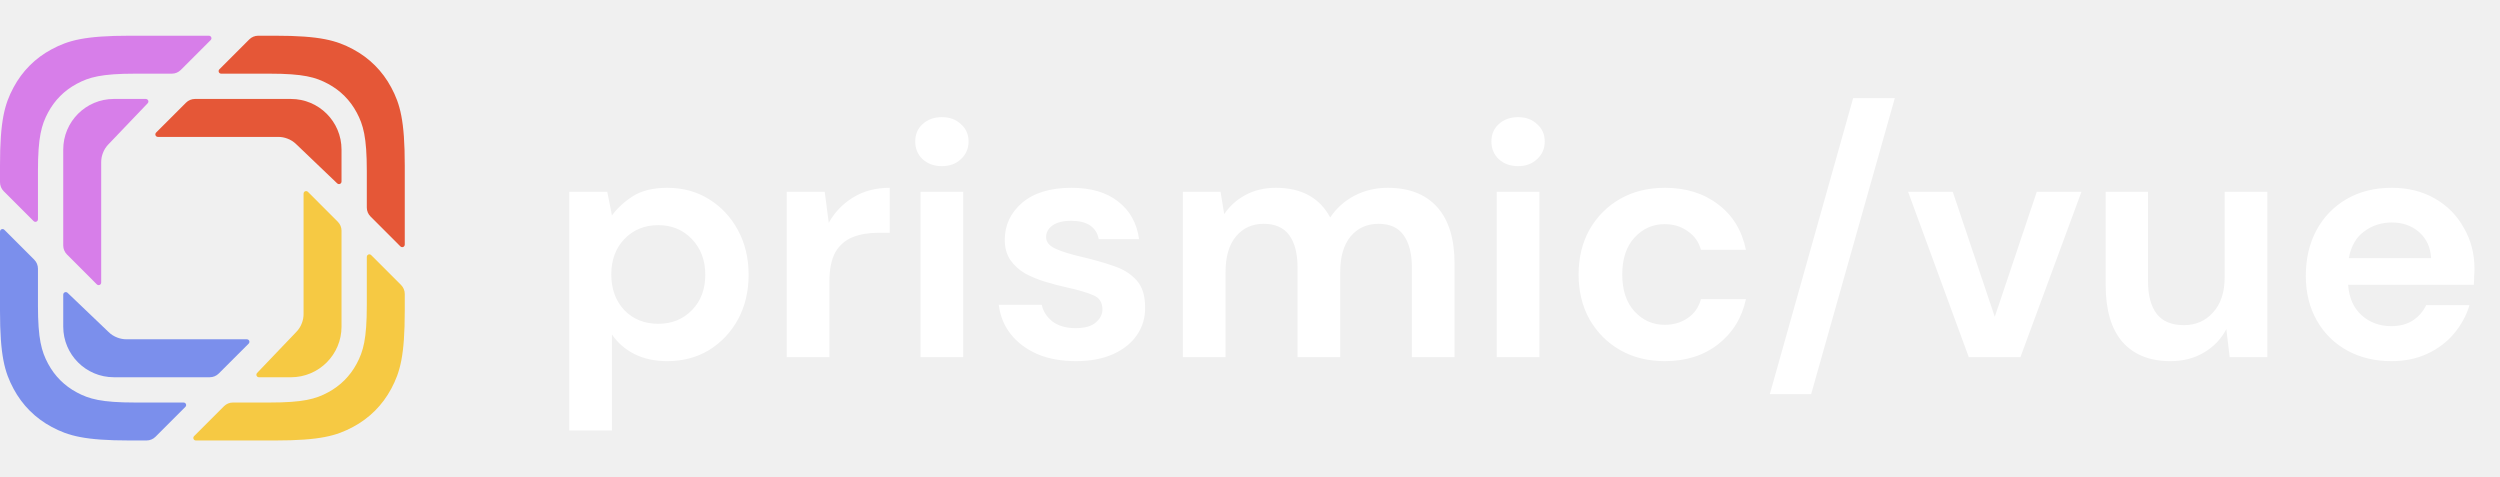
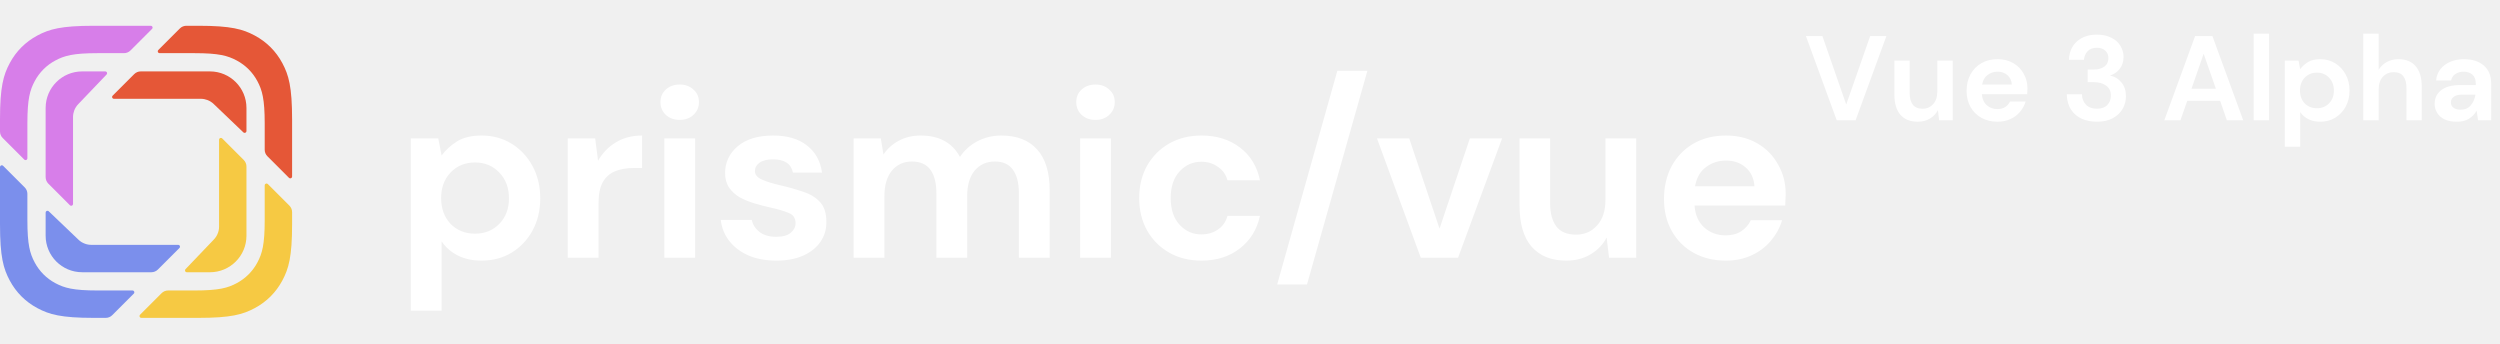
- <svg xmlns="http://www.w3.org/2000/svg" width="210" height="40" viewBox="0 0 210 40" fill="none">
+ <svg xmlns="http://www.w3.org/2000/svg" width="291" height="40" viewBox="0 0 291 40" fill="none">
  <path d="M47.82 36.16V16.112H51.012L51.404 18.1C51.852 17.484 52.44 16.943 53.168 16.476C53.915 16.009 54.876 15.776 56.052 15.776C57.359 15.776 58.525 16.093 59.552 16.728C60.579 17.363 61.391 18.231 61.988 19.332C62.585 20.433 62.884 21.684 62.884 23.084C62.884 24.484 62.585 25.735 61.988 26.836C61.391 27.919 60.579 28.777 59.552 29.412C58.525 30.028 57.359 30.336 56.052 30.336C55.007 30.336 54.092 30.14 53.308 29.748C52.524 29.356 51.889 28.805 51.404 28.096V36.16H47.82ZM55.296 27.2C56.435 27.2 57.377 26.817 58.124 26.052C58.871 25.287 59.244 24.297 59.244 23.084C59.244 21.871 58.871 20.872 58.124 20.088C57.377 19.304 56.435 18.912 55.296 18.912C54.139 18.912 53.187 19.304 52.44 20.088C51.712 20.853 51.348 21.843 51.348 23.056C51.348 24.269 51.712 25.268 52.44 26.052C53.187 26.817 54.139 27.2 55.296 27.2ZM66.086 30V16.112H69.278L69.614 18.716C70.118 17.82 70.799 17.111 71.658 16.588C72.535 16.047 73.562 15.776 74.738 15.776V19.556H73.73C72.946 19.556 72.246 19.677 71.63 19.92C71.014 20.163 70.528 20.583 70.174 21.18C69.838 21.777 69.67 22.608 69.67 23.672V30H66.086ZM79.119 13.956C78.466 13.956 77.924 13.76 77.495 13.368C77.085 12.976 76.879 12.481 76.879 11.884C76.879 11.287 77.085 10.801 77.495 10.428C77.924 10.036 78.466 9.84 79.119 9.84C79.772 9.84 80.305 10.036 80.715 10.428C81.144 10.801 81.359 11.287 81.359 11.884C81.359 12.481 81.144 12.976 80.715 13.368C80.305 13.76 79.772 13.956 79.119 13.956ZM77.327 30V16.112H80.911V30H77.327ZM90.392 30.336C89.16 30.336 88.077 30.14 87.144 29.748C86.211 29.337 85.464 28.777 84.904 28.068C84.344 27.359 84.008 26.537 83.896 25.604H87.508C87.62 26.145 87.919 26.612 88.404 27.004C88.908 27.377 89.552 27.564 90.336 27.564C91.12 27.564 91.689 27.405 92.044 27.088C92.417 26.771 92.604 26.407 92.604 25.996C92.604 25.399 92.343 24.997 91.82 24.792C91.297 24.568 90.569 24.353 89.636 24.148C89.039 24.017 88.432 23.859 87.816 23.672C87.2 23.485 86.631 23.252 86.108 22.972C85.604 22.673 85.193 22.3 84.876 21.852C84.559 21.385 84.4 20.816 84.4 20.144C84.4 18.912 84.885 17.876 85.856 17.036C86.845 16.196 88.227 15.776 90 15.776C91.643 15.776 92.949 16.159 93.92 16.924C94.909 17.689 95.497 18.744 95.684 20.088H92.296C92.091 19.061 91.316 18.548 89.972 18.548C89.3 18.548 88.777 18.679 88.404 18.94C88.049 19.201 87.872 19.528 87.872 19.92C87.872 20.331 88.143 20.657 88.684 20.9C89.225 21.143 89.944 21.367 90.84 21.572C91.811 21.796 92.697 22.048 93.5 22.328C94.321 22.589 94.975 22.991 95.46 23.532C95.945 24.055 96.188 24.811 96.188 25.8C96.207 26.659 95.983 27.433 95.516 28.124C95.049 28.815 94.377 29.356 93.5 29.748C92.623 30.14 91.587 30.336 90.392 30.336ZM99.363 30V16.112H102.527L102.835 17.988C103.283 17.316 103.871 16.784 104.599 16.392C105.346 15.981 106.204 15.776 107.175 15.776C109.322 15.776 110.843 16.607 111.739 18.268C112.243 17.503 112.915 16.896 113.755 16.448C114.614 16 115.547 15.776 116.555 15.776C118.366 15.776 119.756 16.317 120.727 17.4C121.698 18.483 122.183 20.069 122.183 22.16V30H118.599V22.496C118.599 21.301 118.366 20.387 117.899 19.752C117.451 19.117 116.751 18.8 115.799 18.8C114.828 18.8 114.044 19.155 113.447 19.864C112.868 20.573 112.579 21.563 112.579 22.832V30H108.995V22.496C108.995 21.301 108.762 20.387 108.295 19.752C107.828 19.117 107.11 18.8 106.139 18.8C105.187 18.8 104.412 19.155 103.815 19.864C103.236 20.573 102.947 21.563 102.947 22.832V30H99.363ZM127.518 13.956C126.864 13.956 126.323 13.76 125.894 13.368C125.483 12.976 125.278 12.481 125.278 11.884C125.278 11.287 125.483 10.801 125.894 10.428C126.323 10.036 126.864 9.84 127.518 9.84C128.171 9.84 128.703 10.036 129.114 10.428C129.543 10.801 129.758 11.287 129.758 11.884C129.758 12.481 129.543 12.976 129.114 13.368C128.703 13.76 128.171 13.956 127.518 13.956ZM125.726 30V16.112H129.31V30H125.726ZM139.854 30.336C138.436 30.336 137.185 30.028 136.102 29.412C135.02 28.796 134.161 27.937 133.526 26.836C132.91 25.735 132.602 24.475 132.602 23.056C132.602 21.637 132.91 20.377 133.526 19.276C134.161 18.175 135.02 17.316 136.102 16.7C137.185 16.084 138.436 15.776 139.854 15.776C141.628 15.776 143.121 16.243 144.334 17.176C145.548 18.091 146.322 19.36 146.658 20.984H142.878C142.692 20.312 142.318 19.789 141.758 19.416C141.217 19.024 140.573 18.828 139.826 18.828C138.837 18.828 137.997 19.201 137.306 19.948C136.616 20.695 136.27 21.731 136.27 23.056C136.27 24.381 136.616 25.417 137.306 26.164C137.997 26.911 138.837 27.284 139.826 27.284C140.573 27.284 141.217 27.097 141.758 26.724C142.318 26.351 142.692 25.819 142.878 25.128H146.658C146.322 26.696 145.548 27.956 144.334 28.908C143.121 29.86 141.628 30.336 139.854 30.336ZM148.664 33.108L155.664 8.244H159.164L152.136 33.108H148.664ZM165.377 30L160.281 16.112H164.033L167.561 26.612L171.089 16.112H174.841L169.717 30H165.377ZM182.309 30.336C180.573 30.336 179.229 29.795 178.277 28.712C177.344 27.629 176.877 26.043 176.877 23.952V16.112H180.433V23.616C180.433 24.811 180.676 25.725 181.161 26.36C181.647 26.995 182.412 27.312 183.457 27.312C184.447 27.312 185.259 26.957 185.893 26.248C186.547 25.539 186.873 24.549 186.873 23.28V16.112H190.457V30H187.293L187.013 27.648C186.584 28.469 185.959 29.123 185.137 29.608C184.335 30.093 183.392 30.336 182.309 30.336ZM200.884 30.336C199.484 30.336 198.243 30.037 197.16 29.44C196.078 28.843 195.228 28.003 194.612 26.92C193.996 25.837 193.688 24.587 193.688 23.168C193.688 21.731 193.987 20.452 194.584 19.332C195.2 18.212 196.04 17.344 197.104 16.728C198.187 16.093 199.456 15.776 200.912 15.776C202.275 15.776 203.479 16.075 204.524 16.672C205.57 17.269 206.382 18.091 206.96 19.136C207.558 20.163 207.856 21.311 207.856 22.58C207.856 22.785 207.847 23 207.828 23.224C207.828 23.448 207.819 23.681 207.8 23.924H197.244C197.319 25.007 197.692 25.856 198.364 26.472C199.055 27.088 199.886 27.396 200.856 27.396C201.584 27.396 202.191 27.237 202.676 26.92C203.18 26.584 203.554 26.155 203.796 25.632H207.436C207.175 26.509 206.736 27.312 206.12 28.04C205.523 28.749 204.776 29.309 203.88 29.72C203.003 30.131 202.004 30.336 200.884 30.336ZM200.912 18.688C200.035 18.688 199.26 18.94 198.588 19.444C197.916 19.929 197.487 20.676 197.3 21.684H204.216C204.16 20.769 203.824 20.041 203.208 19.5C202.592 18.959 201.827 18.688 200.912 18.688Z" fill="white" />
  <path fill-rule="evenodd" clip-rule="evenodd" d="M33.637 20.7L31.124 18.186C30.924 17.987 30.812 17.717 30.812 17.435V14.36C30.812 11.518 30.517 10.488 29.961 9.449C29.405 8.41 28.59 7.595 27.551 7.039C26.512 6.483 25.482 6.188 22.64 6.188H18.576C18.458 6.188 18.363 6.092 18.363 5.975C18.363 5.919 18.385 5.865 18.425 5.825L20.939 3.311C21.138 3.112 21.408 3 21.69 3L23.103 3C26.892 3 28.266 3.395 29.652 4.135C31.037 4.876 32.124 5.963 32.865 7.348C33.605 8.734 34 10.108 34 13.896V20.549C34 20.667 33.905 20.762 33.788 20.762C33.731 20.762 33.677 20.74 33.637 20.7Z" fill="#E55737" />
  <path fill-rule="evenodd" clip-rule="evenodd" d="M16.3 36.637L18.814 34.124C19.013 33.924 19.283 33.812 19.565 33.812H22.64C25.482 33.812 26.512 33.517 27.551 32.961C28.59 32.405 29.405 31.59 29.961 30.551C30.517 29.512 30.812 28.482 30.812 25.64V21.576C30.812 21.458 30.908 21.363 31.025 21.363C31.081 21.363 31.135 21.385 31.175 21.425L33.689 23.939C33.888 24.138 34 24.408 34 24.69V26.104C34 29.892 33.605 31.266 32.865 32.652C32.124 34.037 31.037 35.124 29.651 35.865C28.266 36.605 26.892 37 23.103 37H16.451C16.333 37 16.238 36.905 16.238 36.788C16.238 36.731 16.26 36.677 16.3 36.637Z" fill="#F6C943" />
  <path fill-rule="evenodd" clip-rule="evenodd" d="M0.363 19.3L2.876 21.814C3.076 22.013 3.188 22.283 3.188 22.565V25.64C3.188 28.482 3.483 29.512 4.039 30.551C4.595 31.59 5.41 32.405 6.449 32.961C7.488 33.517 8.518 33.812 11.36 33.812H15.425C15.542 33.812 15.637 33.908 15.637 34.025C15.637 34.081 15.615 34.135 15.575 34.175L13.061 36.689C12.862 36.888 12.592 37 12.31 37H10.896C7.108 37 5.734 36.605 4.348 35.865C2.963 35.124 1.876 34.037 1.135 32.652C0.395 31.266 0 29.892 0 26.104V19.451C0 19.333 0.095 19.238 0.212 19.238C0.269 19.238 0.323 19.26 0.363 19.3Z" fill="#7B8FEC" />
  <path fill-rule="evenodd" clip-rule="evenodd" d="M17.7 3.363L15.186 5.876C14.987 6.076 14.717 6.188 14.435 6.188H11.36C8.518 6.188 7.488 6.483 6.449 7.039C5.41 7.595 4.595 8.41 4.039 9.449C3.483 10.488 3.188 11.518 3.188 14.36V18.424C3.188 18.542 3.092 18.637 2.975 18.637C2.919 18.637 2.865 18.615 2.825 18.575L0.311 16.061C0.112 15.862 0 15.592 0 15.31L0 13.896C0 10.108 0.395 8.734 1.135 7.348C1.876 5.963 2.963 4.876 4.348 4.135C5.734 3.395 7.108 3 10.896 3L17.549 3C17.667 3 17.762 3.095 17.762 3.212C17.762 3.269 17.74 3.323 17.7 3.363Z" fill="#D77EE9" />
  <path fill-rule="evenodd" clip-rule="evenodd" d="M28.328 15.407L24.901 12.131C24.674 11.904 24.409 11.739 24.127 11.637C23.893 11.548 23.64 11.5 23.375 11.5H13.261C13.143 11.5 13.048 11.405 13.048 11.287C13.048 11.231 13.071 11.177 13.111 11.137L15.626 8.623C15.826 8.424 16.096 8.312 16.377 8.312H24.438C26.785 8.312 28.688 10.215 28.688 12.562V15.253C28.688 15.37 28.592 15.466 28.475 15.466C28.42 15.466 28.368 15.444 28.328 15.407Z" fill="#E55737" />
  <path fill-rule="evenodd" clip-rule="evenodd" d="M21.593 31.331L24.869 27.903C25.096 27.677 25.26 27.412 25.363 27.129C25.452 26.895 25.5 26.642 25.5 26.378V16.263C25.5 16.146 25.595 16.051 25.712 16.051C25.769 16.051 25.823 16.073 25.863 16.113L28.377 18.629C28.576 18.828 28.688 19.098 28.688 19.38V27.44C28.688 29.787 26.785 31.69 24.438 31.69H21.747C21.63 31.69 21.535 31.595 21.535 31.478C21.535 31.423 21.556 31.37 21.593 31.331Z" fill="#F6C943" />
  <path fill-rule="evenodd" clip-rule="evenodd" d="M5.672 24.593L9.099 27.869C9.326 28.096 9.591 28.261 9.874 28.363C10.107 28.452 10.36 28.5 10.625 28.5H20.739C20.857 28.5 20.952 28.595 20.952 28.712C20.952 28.769 20.929 28.823 20.89 28.863L18.374 31.377C18.174 31.576 17.904 31.688 17.623 31.688H9.562C7.215 31.688 5.312 29.785 5.312 27.438V24.747C5.312 24.63 5.408 24.535 5.525 24.535C5.58 24.535 5.632 24.556 5.672 24.593Z" fill="#7B8FEC" />
  <path fill-rule="evenodd" clip-rule="evenodd" d="M12.407 8.672L9.131 12.099C8.904 12.326 8.74 12.591 8.637 12.873C8.548 13.107 8.5 13.36 8.5 13.625V23.739C8.5 23.857 8.405 23.952 8.287 23.952C8.231 23.952 8.177 23.929 8.137 23.89L5.623 21.374C5.424 21.174 5.312 20.904 5.312 20.623V12.562C5.312 10.215 7.215 8.312 9.562 8.312H12.253C12.37 8.312 12.466 8.408 12.466 8.525C12.466 8.58 12.444 8.632 12.407 8.672Z" fill="#D77EE9" />
+   <path d="M213.794 14L210.21 4.2H212.128L214.9 12.166L217.686 4.2H219.576L215.992 14H213.794ZM223.221 14.168C222.353 14.168 221.681 13.897 221.205 13.356C220.738 12.815 220.505 12.021 220.505 10.976V7.056H222.283V10.808C222.283 11.405 222.404 11.863 222.647 12.18C222.89 12.497 223.272 12.656 223.795 12.656C224.29 12.656 224.696 12.479 225.013 12.124C225.34 11.769 225.503 11.275 225.503 10.64V7.056H227.295V14H225.713L225.573 12.824C225.358 13.235 225.046 13.561 224.635 13.804C224.234 14.047 223.762 14.168 223.221 14.168ZM232.509 14.168C231.809 14.168 231.188 14.019 230.647 13.72C230.105 13.421 229.681 13.001 229.373 12.46C229.065 11.919 228.911 11.293 228.911 10.584C228.911 9.865 229.06 9.226 229.359 8.666C229.667 8.106 230.087 7.672 230.619 7.364C231.16 7.047 231.795 6.888 232.523 6.888C233.204 6.888 233.806 7.037 234.329 7.336C234.851 7.635 235.257 8.045 235.547 8.568C235.845 9.081 235.995 9.655 235.995 10.29C235.995 10.393 235.99 10.5 235.981 10.612C235.981 10.724 235.976 10.841 235.967 10.962H230.689C230.726 11.503 230.913 11.928 231.249 12.236C231.594 12.544 232.009 12.698 232.495 12.698C232.859 12.698 233.162 12.619 233.405 12.46C233.657 12.292 233.843 12.077 233.965 11.816H235.785C235.654 12.255 235.435 12.656 235.127 13.02C234.828 13.375 234.455 13.655 234.007 13.86C233.568 14.065 233.069 14.168 232.509 14.168ZM232.523 8.344C232.084 8.344 231.697 8.47 231.361 8.722C231.025 8.965 230.81 9.338 230.717 9.842H234.175C234.147 9.385 233.979 9.021 233.671 8.75C233.363 8.479 232.98 8.344 232.523 8.344ZM244.086 14.168C243.442 14.168 242.858 14.056 242.336 13.832C241.813 13.599 241.393 13.244 241.076 12.768C240.758 12.292 240.59 11.695 240.572 10.976H242.336C242.345 11.452 242.499 11.853 242.798 12.18C243.106 12.497 243.535 12.656 244.086 12.656C244.608 12.656 245.01 12.511 245.29 12.222C245.57 11.933 245.71 11.569 245.71 11.13C245.71 10.617 245.523 10.229 245.15 9.968C244.786 9.697 244.314 9.562 243.736 9.562H243.008V8.092H243.75C244.226 8.092 244.622 7.98 244.94 7.756C245.257 7.532 245.416 7.201 245.416 6.762C245.416 6.398 245.294 6.109 245.052 5.894C244.818 5.67 244.492 5.558 244.072 5.558C243.614 5.558 243.255 5.693 242.994 5.964C242.742 6.235 242.602 6.566 242.574 6.958H240.824C240.861 6.053 241.174 5.339 241.762 4.816C242.359 4.293 243.129 4.032 244.072 4.032C244.744 4.032 245.308 4.153 245.766 4.396C246.232 4.629 246.582 4.942 246.816 5.334C247.058 5.726 247.18 6.16 247.18 6.636C247.18 7.187 247.026 7.653 246.718 8.036C246.419 8.409 246.046 8.661 245.598 8.792C246.148 8.904 246.596 9.175 246.942 9.604C247.287 10.024 247.46 10.556 247.46 11.2C247.46 11.741 247.329 12.236 247.068 12.684C246.806 13.132 246.424 13.491 245.92 13.762C245.425 14.033 244.814 14.168 244.086 14.168ZM251.926 14L255.51 4.2H257.526L261.11 14H259.206L258.422 11.732H254.6L253.802 14H251.926ZM255.09 10.332H257.932L256.504 6.258L255.09 10.332ZM262.33 14V3.92H264.122V14H262.33ZM265.953 17.08V7.056H267.549L267.745 8.05C267.969 7.742 268.263 7.471 268.627 7.238C269 7.005 269.481 6.888 270.069 6.888C270.722 6.888 271.306 7.047 271.819 7.364C272.332 7.681 272.738 8.115 273.037 8.666C273.336 9.217 273.485 9.842 273.485 10.542C273.485 11.242 273.336 11.867 273.037 12.418C272.738 12.959 272.332 13.389 271.819 13.706C271.306 14.014 270.722 14.168 270.069 14.168C269.546 14.168 269.089 14.07 268.697 13.874C268.305 13.678 267.988 13.403 267.745 13.048V17.08H265.953ZM269.691 12.6C270.26 12.6 270.732 12.409 271.105 12.026C271.478 11.643 271.665 11.149 271.665 10.542C271.665 9.935 271.478 9.436 271.105 9.044C270.732 8.652 270.26 8.456 269.691 8.456C269.112 8.456 268.636 8.652 268.263 9.044C267.899 9.427 267.717 9.921 267.717 10.528C267.717 11.135 267.899 11.634 268.263 12.026C268.636 12.409 269.112 12.6 269.691 12.6ZM275.086 14V3.92H276.878V8.12C277.111 7.737 277.424 7.439 277.816 7.224C278.217 7 278.674 6.888 279.188 6.888C280.046 6.888 280.709 7.159 281.176 7.7C281.652 8.241 281.89 9.035 281.89 10.08V14H280.112V10.248C280.112 9.651 279.99 9.193 279.748 8.876C279.514 8.559 279.141 8.4 278.628 8.4C278.124 8.4 277.704 8.577 277.368 8.932C277.041 9.287 276.878 9.781 276.878 10.416V14H275.086ZM285.997 14.168C285.4 14.168 284.91 14.075 284.527 13.888C284.145 13.692 283.86 13.435 283.673 13.118C283.487 12.801 283.393 12.451 283.393 12.068C283.393 11.424 283.645 10.901 284.149 10.5C284.653 10.099 285.409 9.898 286.417 9.898H288.181V9.73C288.181 9.254 288.046 8.904 287.775 8.68C287.505 8.456 287.169 8.344 286.767 8.344C286.403 8.344 286.086 8.433 285.815 8.61C285.545 8.778 285.377 9.03 285.311 9.366H283.561C283.608 8.862 283.776 8.423 284.065 8.05C284.364 7.677 284.747 7.392 285.213 7.196C285.68 6.991 286.203 6.888 286.781 6.888C287.771 6.888 288.55 7.135 289.119 7.63C289.689 8.125 289.973 8.825 289.973 9.73V14H288.447L288.279 12.88C288.074 13.253 287.785 13.561 287.411 13.804C287.047 14.047 286.576 14.168 285.997 14.168ZM286.403 12.768C286.917 12.768 287.313 12.6 287.593 12.264C287.883 11.928 288.065 11.513 288.139 11.018H286.613C286.137 11.018 285.797 11.107 285.591 11.284C285.386 11.452 285.283 11.662 285.283 11.914C285.283 12.185 285.386 12.395 285.591 12.544C285.797 12.693 286.067 12.768 286.403 12.768Z" fill="white" />
</svg>
